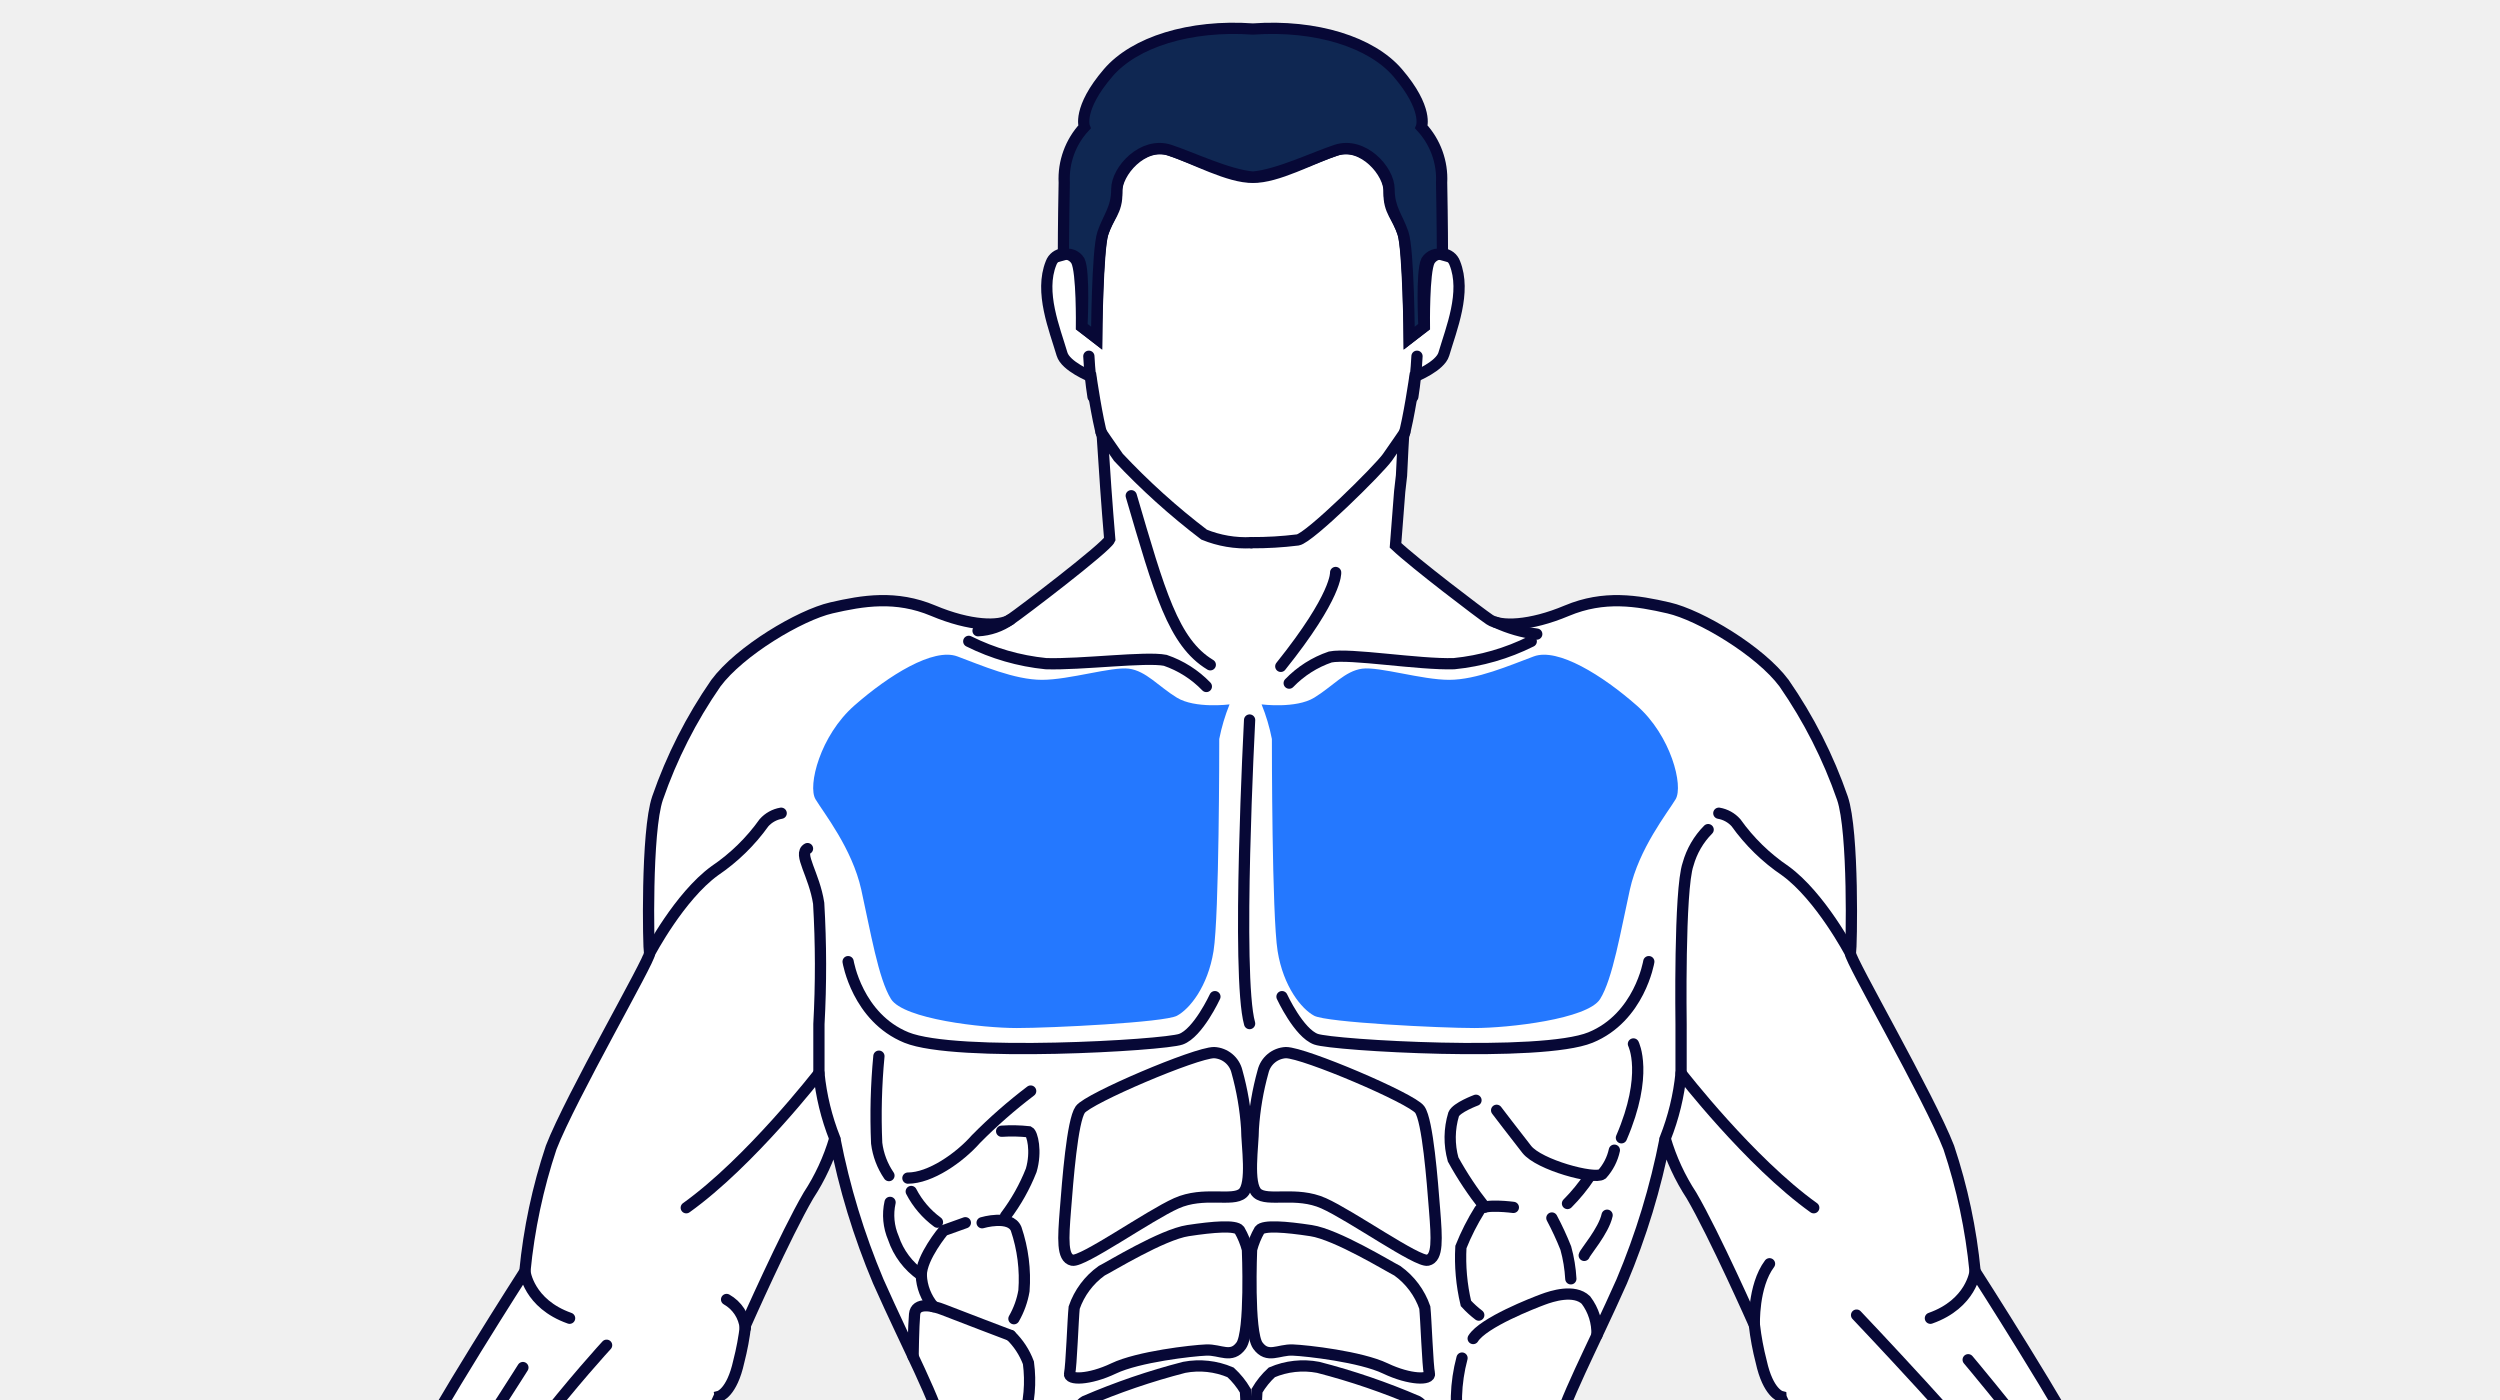
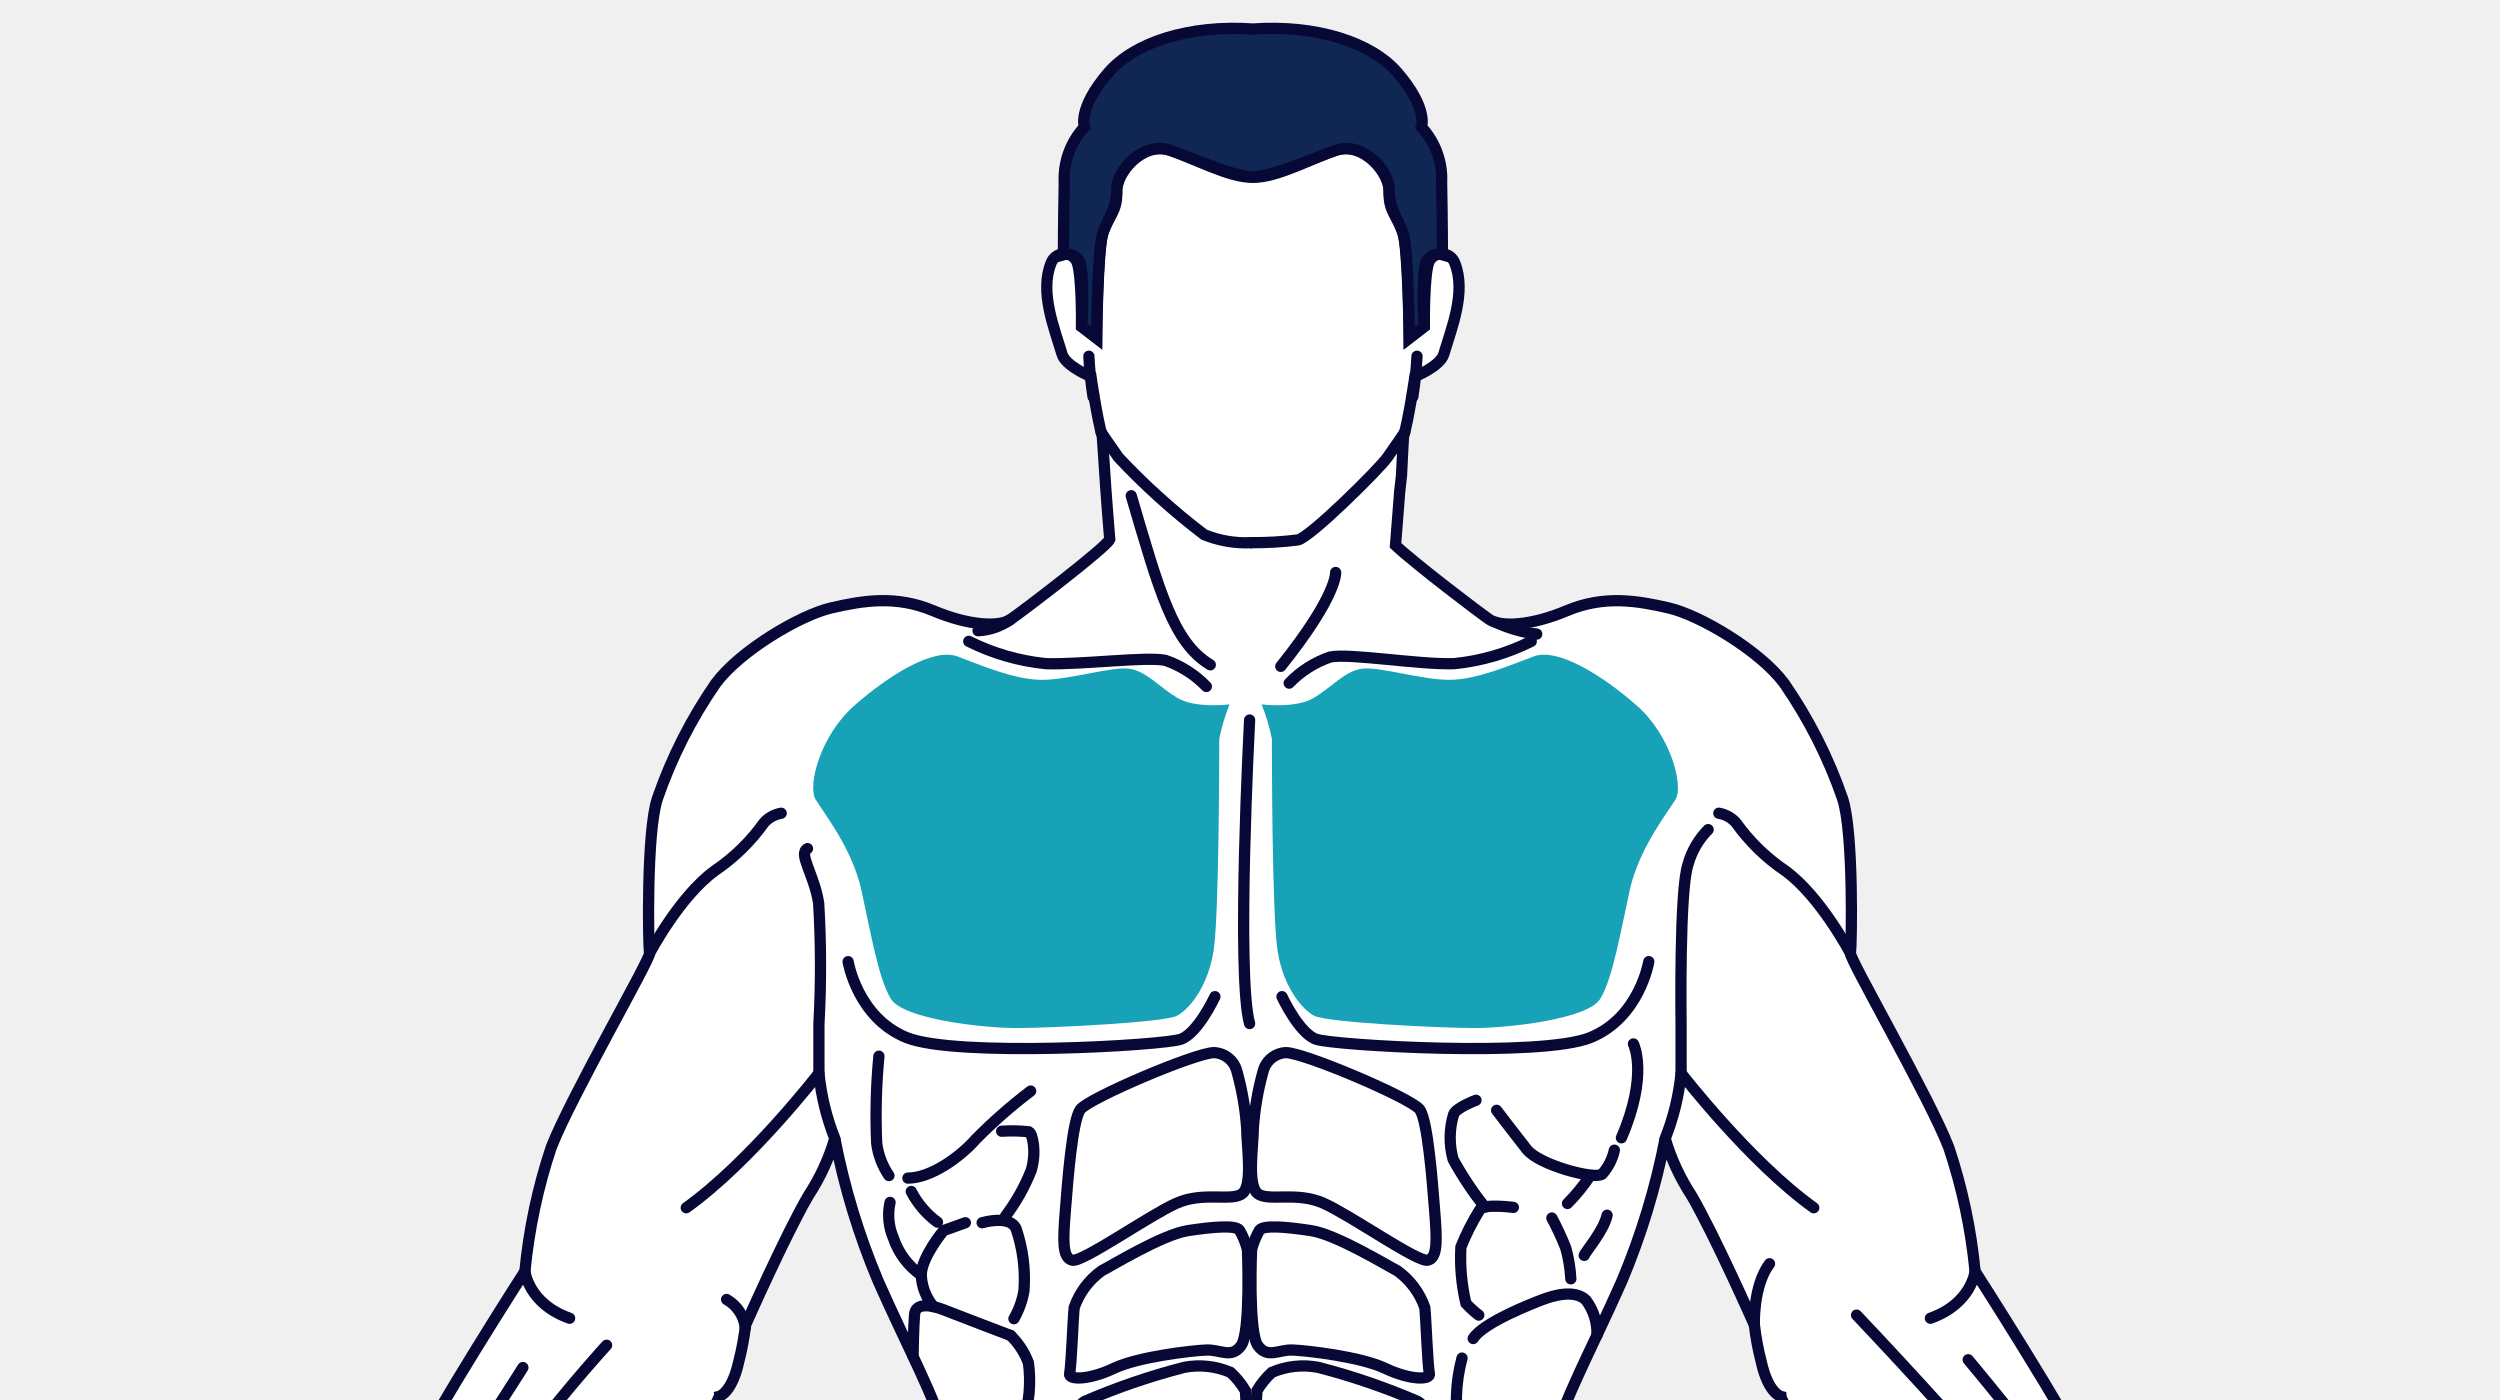
- <svg xmlns="http://www.w3.org/2000/svg" id="Layer_1" data-name="Layer 1" width="200" height="112" viewBox="0 0 200 112">
-   <defs>
-     <style>.cls-1,.cls-4{fill:none;}.cls-2{clip-path:url(#clip-path);}.cls-3{fill:#fff;}.cls-3,.cls-5,.cls-6{fill-rule:evenodd;}.cls-4{stroke:#070836;stroke-linecap:round;stroke-miterlimit:2.613;stroke-width:0.9px;}.cls-5{fill:#0f2752;}.cls-6{fill:#2478ff;}</style>
+ <svg xmlns="http://www.w3.org/2000/svg" id="Layer_1" data-name="Layer 1" width="200" height="112" viewBox="0 0 200 112" version="1.1">
+   <defs id="defs1">
+     <style id="style1">.cls-1,.cls-4{fill:none;}.cls-2{clip-path:url(#clip-path);}.cls-3{fill:#fff;}.cls-3,.cls-5,.cls-6{fill-rule:evenodd;}.cls-4{stroke:#070836;stroke-linecap:round;stroke-miterlimit:2.613;stroke-width:0.9px;}.cls-5{fill:#0f2752;}.cls-6{fill:#2478ff;}</style>
    <clipPath id="clip-path">
-       <rect class="cls-1" x="-29.6" y="-9.377" width="259.2" height="206.619" />
+       <rect class="cls-1" x="-29.6" y="-9.377" width="259.2" height="206.619" id="rect1" />
    </clipPath>
  </defs>
-   <g class="cls-2">
-     <path class="cls-3" d="M29.223,124.866v0m141.555,0v0M88.781,43.151c-.261.632-7.091,5.84-7.955,6.417-.869.58-3.202.535-6.176-.715s-5.624-.803-8.14-.223-7.319,3.438-9.241,6.027a37.944,37.944,0,0,0-4.666,9.196c-.915,2.679-.732,11.964-.64,12.41s-6.312,11.518-7.868,15.535a45.035,45.035,0,0,0-2.104,9.91s-7.228,11.25-9.516,15.893c-1.447,2.937-2.601,5.66-3.253,7.264-1.021,1.639-5.816,8.805-6.358,9.281-.135-.048-.196-.067-.196-.067a19.528,19.528,0,0,1-2.033.494,3.208,3.208,0,0,0-1.586.687c-.57.393-2.067,1.214-2.067,1.214s-3.658,1.351-4.494,1.613a26.054,26.054,0,0,0-4.75,3.445,13.957,13.957,0,0,1-4.123,2.088c-.94.261-2.871.313-3.08.731a3.713,3.713,0,0,0,1.096,3.236c1.044.731,1.984,1.618,4.02.731s3.706-1.618,3.706-1.618a27.672,27.672,0,0,1-1.149,4.124c-.469.887-3.601,5.69-4.437,7.099S.535,163.403.378,164.812s.418,1.723,1.618,1.879,2.558-1.2,3.184-2.244,6.003-9.344,6.003-9.344-6.89,12.267-7.099,13.52-.261,2.297,1.566,2.401,2.401-2.141,2.975-3.185,6.056-10.545,6.056-10.545-5.795,10.911-5.951,12.268.94,1.931,2.244,1.514,2.832-3.079,3.184-3.915,2.862-5.677,3.918-7.718v.371c-.914,2.29-3.205,7.32-2.248,8.233s2.425-1.558,3.381-3.117c.094-.153.228-.374.392-.646,1.097-1.771,4.267-7.084,5.61-9.412.27-.446,1.514-2.498,2.035-3.279.102-.153.265-.403.47-.724.707-1.061,1.513-2.3,2.271-3.588.401-.682.798-1.383,1.171-2.057.132-.235.253-.454.359-.653l.04-.075c1.006-1.851,1.764-3.358,1.832-3.495l.001-.001.009-.013c.103-.085,2.451-2.042,2.879-3.666q.06-.23.11-.431a81.799,81.799,0,0,1,5.785-6.882c4.3-4.464,11.712-10.714,13.541-14.464s1.83-3.839,1.83-3.839,1.006-.268,1.555-2.768a21.643,21.643,0,0,0,.549-2.946s3.202-7.232,5.032-10.357a17.122,17.122,0,0,0,2.104-4.554,57.684,57.684,0,0,0,3.477,11.428c2.379,5.357,4.758,9.732,5.215,12.142s-.64,9.286-1.281,12.946a33.31,33.31,0,0,1-1.4,5.636l.126,1.864c-1.067,2.478-3.293,7.676-3.565,12.986-.332,6.477-3.986,17.438-5.314,23.749s-1.993,11.19-1.993,11.19H98.589s-.332-4.796-.332-5.875-.415-1.827,0-2.906A11.454,11.454,0,0,1,100,171.671a11.452,11.452,0,0,1,1.744,2.574c.415,1.079,0,1.827,0,2.906s-.332,5.875-.332,5.875h36.537s-.664-4.879-1.993-11.19-4.982-17.272-5.314-23.749c-.272-5.311-2.498-10.508-3.565-12.986l-.286-2.539s-.347-1.3-.988-4.961-1.738-10.536-1.281-12.946,2.836-6.785,5.215-12.142a57.688,57.688,0,0,0,3.477-11.428,17.127,17.127,0,0,0,2.104,4.554c1.83,3.125,5.032,10.357,5.032,10.357a21.647,21.647,0,0,0,.549,2.946c.549,2.5,1.556,2.768,1.556,2.768s0,.089,1.83,3.839,9.241,10,13.541,14.464a81.839,81.839,0,0,1,5.785,6.882q.05.202.11.431c.427,1.623,2.776,3.58,2.879,3.666l.009.013.001.001c.069.137.826,1.645,1.832,3.495l.04.075c.106.199.227.418.359.653.373.675.769,1.375,1.171,2.057.757,1.288,1.564,2.526,2.271,3.588.205.321.368.571.47.724.521.78,1.765,2.832,2.035,3.279,1.343,2.328,4.514,7.64,5.61,9.412.164.272.297.492.391.646.956,1.558,2.424,4.03,3.381,3.117s-1.334-5.943-2.248-8.233v-.371c1.056,2.04,3.567,6.882,3.919,7.718s1.879,3.497,3.184,3.915,2.401-.157,2.244-1.514-5.951-12.268-5.951-12.268,5.481,9.501,6.056,10.545,1.148,3.289,2.975,3.185,1.775-1.149,1.566-2.401-7.099-13.52-7.099-13.52,5.376,8.3,6.003,9.344,1.984,2.401,3.184,2.244,1.775-.47,1.618-1.879-2.558-5.481-3.393-6.891-3.967-6.212-4.437-7.099a27.669,27.669,0,0,1-1.149-4.124s1.67.731,3.706,1.618,2.975,0,4.019-.731a3.712,3.712,0,0,0,1.096-3.236c-.208-.418-2.14-.47-3.08-.731a13.957,13.957,0,0,1-4.123-2.088,26.054,26.054,0,0,0-4.75-3.445c-.835-.261-4.494-1.613-4.494-1.613s-1.497-.82-2.067-1.214a3.207,3.207,0,0,0-1.586-.687,19.521,19.521,0,0,1-2.033-.494s-.061.019-.196.067c-.542-.476-5.337-7.641-6.358-9.281-.652-1.604-1.806-4.327-3.253-7.264-2.287-4.643-9.516-15.893-9.516-15.893a45.025,45.025,0,0,0-2.104-9.91c-1.555-4.018-7.959-15.089-7.868-15.535s.275-9.732-.64-12.41a37.945,37.945,0,0,0-4.666-9.196c-1.921-2.589-6.724-5.446-9.241-6.027s-5.166-1.027-8.14.223-5.306,1.295-6.176.715c-.749-.5-5.98-4.479-7.531-5.943l.335-4.311L112.12,38.05c.066-1.582.163-3.126.163-3.126.411-1.363.91-4.803.91-4.803s2.025-.81,2.314-1.794c.595-2.024,1.817-4.956.874-7.289a1.123,1.123,0,0,0-2.025-.173c-.463.868-.405,5.265-.405,5.265l-1.215.926s-.088-7.059-.493-8.389-1.17-1.735-1.113-3.297-2.091-4.051-4.232-3.357c-1.915.621-4.76,2.214-6.664,2.17-1.904.044-4.749-1.549-6.664-2.17-2.141-.694-4.29,1.794-4.232,3.357s-.708,1.966-1.113,3.297-.493,8.389-.493,8.389L86.518,26.13s.058-4.397-.405-5.265a1.123,1.123,0,0,0-2.025.173c-.944,2.333.278,5.265.874,7.289.289.984,2.314,1.794,2.314,1.794s.499,3.44.91,4.803C88.358,37.675,88.548,40.404,88.781,43.151Z" />
-     <path class="cls-4" d="M29.223,124.866v0m141.555,0v0M88.781,43.151c-.261.632-7.091,5.84-7.955,6.417-.869.58-3.202.535-6.176-.715s-5.624-.803-8.14-.223-7.319,3.438-9.241,6.027a37.944,37.944,0,0,0-4.666,9.196c-.915,2.679-.732,11.964-.64,12.41s-6.312,11.518-7.868,15.535a45.035,45.035,0,0,0-2.104,9.91s-7.228,11.25-9.516,15.893c-1.447,2.937-2.601,5.66-3.253,7.264-1.021,1.639-5.816,8.805-6.358,9.281-.135-.048-.196-.067-.196-.067a19.528,19.528,0,0,1-2.033.494,3.208,3.208,0,0,0-1.586.687c-.57.393-2.067,1.214-2.067,1.214s-3.658,1.351-4.494,1.613a26.054,26.054,0,0,0-4.75,3.445,13.957,13.957,0,0,1-4.123,2.088c-.94.261-2.871.313-3.08.731a3.713,3.713,0,0,0,1.096,3.236c1.044.731,1.984,1.618,4.02.731s3.706-1.618,3.706-1.618a27.672,27.672,0,0,1-1.149,4.124c-.469.887-3.601,5.69-4.437,7.099S.535,163.403.378,164.812s.418,1.723,1.618,1.879,2.558-1.2,3.184-2.244,6.003-9.344,6.003-9.344-6.89,12.267-7.099,13.52-.261,2.297,1.566,2.401,2.401-2.141,2.975-3.185,6.056-10.545,6.056-10.545-5.795,10.911-5.951,12.268.94,1.931,2.244,1.514,2.832-3.079,3.184-3.915,2.862-5.677,3.918-7.718v.371c-.914,2.29-3.205,7.32-2.248,8.233s2.425-1.558,3.381-3.117c.094-.153.228-.374.392-.646,1.097-1.771,4.267-7.084,5.61-9.412.27-.446,1.514-2.498,2.035-3.279.102-.153.265-.403.47-.724.707-1.061,1.513-2.3,2.271-3.588.401-.682.798-1.383,1.171-2.057.132-.235.253-.454.359-.653l.04-.075c1.006-1.851,1.764-3.358,1.832-3.495l.001-.001.009-.013c.103-.085,2.451-2.042,2.879-3.666q.06-.23.11-.431a81.799,81.799,0,0,1,5.785-6.882c4.3-4.464,11.712-10.714,13.541-14.464s1.83-3.839,1.83-3.839,1.006-.268,1.555-2.768a21.643,21.643,0,0,0,.549-2.946s3.202-7.232,5.032-10.357a17.122,17.122,0,0,0,2.104-4.554,57.684,57.684,0,0,0,3.477,11.428c2.379,5.357,4.758,9.732,5.215,12.142s-.64,9.286-1.281,12.946a33.31,33.31,0,0,1-1.4,5.636l.126,1.864c-1.067,2.478-3.293,7.676-3.565,12.986-.332,6.477-3.986,17.438-5.314,23.749s-1.993,11.19-1.993,11.19H98.589s-.332-4.796-.332-5.875-.415-1.827,0-2.906A11.454,11.454,0,0,1,100,171.671a11.452,11.452,0,0,1,1.744,2.574c.415,1.079,0,1.827,0,2.906s-.332,5.875-.332,5.875h36.537s-.664-4.879-1.993-11.19-4.982-17.272-5.314-23.749c-.272-5.311-2.498-10.508-3.565-12.986l-.286-2.539s-.347-1.3-.988-4.961-1.738-10.536-1.281-12.946,2.836-6.785,5.215-12.142a57.688,57.688,0,0,0,3.477-11.428,17.127,17.127,0,0,0,2.104,4.554c1.83,3.125,5.032,10.357,5.032,10.357a21.647,21.647,0,0,0,.549,2.946c.549,2.5,1.556,2.768,1.556,2.768s0,.089,1.83,3.839,9.241,10,13.541,14.464a81.839,81.839,0,0,1,5.785,6.882q.05.202.11.431c.427,1.623,2.776,3.58,2.879,3.666l.009.013.001.001c.069.137.826,1.645,1.832,3.495l.04.075c.106.199.227.418.359.653.373.675.769,1.375,1.171,2.057.757,1.288,1.564,2.526,2.271,3.588.205.321.368.571.47.724.521.78,1.765,2.832,2.035,3.279,1.343,2.328,4.514,7.64,5.61,9.412.164.272.297.492.391.646.956,1.558,2.424,4.03,3.381,3.117s-1.334-5.943-2.248-8.233v-.371c1.056,2.04,3.567,6.882,3.919,7.718s1.879,3.497,3.184,3.915,2.401-.157,2.244-1.514-5.951-12.268-5.951-12.268,5.481,9.501,6.056,10.545,1.148,3.289,2.975,3.185,1.775-1.149,1.566-2.401-7.099-13.52-7.099-13.52,5.376,8.3,6.003,9.344,1.984,2.401,3.184,2.244,1.775-.47,1.618-1.879-2.558-5.481-3.393-6.891-3.967-6.212-4.437-7.099a27.669,27.669,0,0,1-1.149-4.124s1.67.731,3.706,1.618,2.975,0,4.019-.731a3.712,3.712,0,0,0,1.096-3.236c-.208-.418-2.14-.47-3.08-.731a13.957,13.957,0,0,1-4.123-2.088,26.054,26.054,0,0,0-4.75-3.445c-.835-.261-4.494-1.613-4.494-1.613s-1.497-.82-2.067-1.214a3.207,3.207,0,0,0-1.586-.687,19.521,19.521,0,0,1-2.033-.494s-.061.019-.196.067c-.542-.476-5.337-7.641-6.358-9.281-.652-1.604-1.806-4.327-3.253-7.264-2.287-4.643-9.516-15.893-9.516-15.893a45.025,45.025,0,0,0-2.104-9.91c-1.555-4.018-7.959-15.089-7.868-15.535s.275-9.732-.64-12.41a37.945,37.945,0,0,0-4.666-9.196c-1.921-2.589-6.724-5.446-9.241-6.027s-5.166-1.027-8.14.223-5.306,1.295-6.176.715c-.749-.5-5.98-4.479-7.531-5.943l.335-4.311L112.12,38.05c.066-1.582.163-3.126.163-3.126.411-1.363.91-4.803.91-4.803s2.025-.81,2.314-1.794c.595-2.024,1.817-4.956.874-7.289a1.123,1.123,0,0,0-2.025-.173c-.463.868-.405,5.265-.405,5.265l-1.215.926s-.088-7.059-.493-8.389-1.17-1.735-1.113-3.297-2.091-4.051-4.232-3.357c-1.915.621-4.76,2.214-6.664,2.17-1.904.044-4.749-1.549-6.664-2.17-2.141-.694-4.29,1.794-4.232,3.357s-.708,1.966-1.113,3.297-.493,8.389-.493,8.389L86.518,26.13s.058-4.397-.405-5.265a1.123,1.123,0,0,0-2.025.173c-.944,2.333.278,5.265.874,7.289.289.984,2.314,1.794,2.314,1.794s.499,3.44.91,4.803C88.358,37.675,88.548,40.404,88.781,43.151Z" />
-     <path class="cls-5" d="M100.234,14.167c-2.011-.174-4.915-1.58-6.664-2.154-2.114-.694-4.225,1.562-4.227,3.124s-.662,2.198-1.118,3.529-.493,8.389-.493,8.389l-1.18-.926s.225-4.397-.204-5.265a1.134,1.134,0,0,0-1.276-.485s.005-2.639.067-5.763a6.092,6.092,0,0,1,1.616-4.455s-.581-1.446,1.901-4.339c2.099-2.446,6.515-3.857,11.578-3.501,5.063-.356,9.479,1.056,11.578,3.501,2.482,2.893,1.901,4.339,1.901,4.339a6.092,6.092,0,0,1,1.616,4.455c.061,3.124.067,5.763.067,5.763a1.134,1.134,0,0,0-1.276.485c-.43.868-.204,5.265-.204,5.265l-1.18.926s-.037-7.059-.493-8.389-1.116-1.967-1.118-3.529-2.113-3.819-4.227-3.124C105.149,12.587,102.245,13.993,100.234,14.167Z" />
-     <path class="cls-4" d="M100.234,14.167c-2.011-.174-4.915-1.58-6.664-2.154-2.114-.694-4.225,1.562-4.227,3.124s-.662,2.198-1.118,3.529-.493,8.389-.493,8.389l-1.18-.926s.225-4.397-.204-5.265a1.134,1.134,0,0,0-1.276-.485s.005-2.639.067-5.763a6.092,6.092,0,0,1,1.616-4.455s-.581-1.446,1.901-4.339c2.099-2.446,6.515-3.857,11.578-3.501,5.063-.356,9.479,1.056,11.578,3.501,2.482,2.893,1.901,4.339,1.901,4.339a6.092,6.092,0,0,1,1.616,4.455c.061,3.124.067,5.763.067,5.763a1.134,1.134,0,0,0-1.276.485c-.43.868-.204,5.265-.204,5.265l-1.18.926s-.037-7.059-.493-8.389-1.116-1.967-1.118-3.529-2.113-3.819-4.227-3.124C105.149,12.587,102.245,13.993,100.234,14.167Z" />
-     <path class="cls-4" d="M87.443,31.742a31.35,31.35,0,0,1-.335-3.243" />
-     <path class="cls-4" d="M100.104,43.415a8.873,8.873,0,0,1-3.775-.644,55.595,55.595,0,0,1-6.857-6.186c-.694-.984-1.387-2.009-1.387-2.009" />
-     <path class="cls-4" d="M113.025,31.742a31.392,31.392,0,0,0,.335-3.243" />
-     <path class="cls-4" d="M100.104,43.415a28.59,28.59,0,0,0,3.723-.22c.937-.156,6.475-5.627,7.169-6.61s1.387-2.009,1.387-2.009" />
-     <path class="cls-4" d="M66.787,91.085A19.358,19.358,0,0,1,65.514,85.86V81.932a85.649,85.649,0,0,0-.02-9.669c-.357-2.321-1.664-3.959-.893-4.375" />
-     <path class="cls-4" d="M41.991,101.71s.283,2.588,3.577,3.749" />
-     <path class="cls-4" d="M65.514,85.86s-5.489,7.098-10.613,10.759" />
-     <path class="cls-4" d="M51.964,76.264s2.388-4.554,5.224-6.608a15.499,15.499,0,0,0,3.934-3.839,2.377,2.377,0,0,1,1.372-.759" />
-     <path class="cls-4" d="M90.499,39.658c2.259,7.691,3.361,11.741,6.324,13.525" />
-     <path class="cls-4" d="M96.508,54.918A8.268,8.268,0,0,0,93.22,52.826c-1.555-.312-6.707.357-9.543.268a17.769,17.769,0,0,1-6.176-1.786" />
-     <path class="cls-4" d="M98.957,85.727a1.982,1.982,0,0,0-1.83-1.518c-1.464,0-10.065,3.661-10.705,4.553s-1.006,5.714-1.189,8.036-.275,3.839.549,4.018,6.13-3.571,8.326-4.553,4.483-.089,5.307-.804.32-3.839.32-5.178A22.442,22.442,0,0,0,98.957,85.727Z" />
-     <path class="cls-4" d="M99.795,99.967a6.317,6.317,0,0,0-.64-1.562c-.32-.402-2.059-.268-4.117.044s-6.268,2.902-6.908,3.214a6.061,6.061,0,0,0-2.196,2.946c-.092.848-.229,4.732-.366,5.268s1.555.536,3.523-.402,6.268-1.428,7.411-1.473,2.013.714,2.79-.357S99.795,99.967,99.795,99.967Z" />
-     <path class="cls-4" d="M99.633,111.262a6.409,6.409,0,0,0-1.189-1.473,6.392,6.392,0,0,0-3.706-.402,54.371,54.371,0,0,0-7.96,2.723c-.778.447-.823,1.696-.915,2.589s.091,6.205.091,7.098.869,1.339,1.921,1.384a76.957,76.957,0,0,0,9.882-1.92c1.51-.491,2.013-.937,2.15-1.741S99.633,111.262,99.633,111.262Z" />
-     <path class="cls-4" d="M133.213,91.085a19.357,19.357,0,0,0,1.273-5.224V81.932s-.155-10.741.559-12.794a6.321,6.321,0,0,1,1.607-2.768" />
-     <path class="cls-4" d="M158.009,101.71s-.283,2.588-3.577,3.749" />
-     <path class="cls-4" d="M134.487,85.86s5.489,7.098,10.613,10.759" />
-     <path class="cls-4" d="M148.036,76.264s-2.388-4.554-5.224-6.608a15.499,15.499,0,0,1-3.934-3.839,2.377,2.377,0,0,0-1.372-.759" />
-     <path class="cls-4" d="M106.851,45.799s.168,1.821-4.388,7.509" />
-     <path class="cls-4" d="M103.135,54.651a8.268,8.268,0,0,1,3.289-2.093c1.555-.313,7.064.625,9.9.536a17.768,17.768,0,0,0,6.176-1.786" />
-     <path class="cls-4" d="M101.043,85.727a1.982,1.982,0,0,1,1.83-1.518c1.464,0,10.065,3.661,10.705,4.553s1.006,5.714,1.189,8.036.275,3.839-.549,4.018-6.13-3.571-8.326-4.553-4.483-.089-5.306-.804-.32-3.839-.32-5.178A22.442,22.442,0,0,1,101.043,85.727Z" />
-     <path class="cls-4" d="M100.125,99.967a6.315,6.315,0,0,1,.64-1.562c.32-.402,2.059-.268,4.117.044s6.268,2.902,6.908,3.214a6.062,6.062,0,0,1,2.196,2.946c.092.848.229,4.732.366,5.268s-1.555.536-3.523-.402-6.268-1.428-7.411-1.473-2.013.714-2.791-.357S100.125,99.967,100.125,99.967Z" />
-     <path class="cls-4" d="M100.555,111.262a6.411,6.411,0,0,1,1.19-1.473,6.392,6.392,0,0,1,3.706-.402,54.375,54.375,0,0,1,7.96,2.723c.778.447.823,1.696.915,2.589s-.091,6.205-.091,7.098-.869,1.339-1.921,1.384a76.957,76.957,0,0,1-9.882-1.92c-1.51-.491-2.013-.937-2.15-1.741S100.555,111.262,100.555,111.262Z" />
-     <path class="cls-4" d="M99.968,57.602s-1.075,20.445,0,24.285" />
-     <path class="cls-4" d="M80.826,49.568a4.884,4.884,0,0,1-2.583.891" />
-     <path class="cls-4" d="M119.673,49.789a11.054,11.054,0,0,0,3.267.938" />
-     <path class="cls-4" d="M130.674,83.515s1.235,2.419-.961,7.508" />
-     <path class="cls-4" d="M67.849,76.931s.732,4.464,4.666,6.071,20.582.628,21.957.135,2.721-3.405,2.721-3.405" />
-     <path class="cls-4" d="M131.904,76.931s-.732,4.464-4.666,6.071-20.582.628-21.957.135-2.721-3.405-2.721-3.405" />
-     <path class="cls-6" d="M98.364,56.351s-2.745.357-4.209-.536-2.47-2.143-3.843-2.321-4.758.893-6.954.893-4.849-1.161-6.771-1.875-5.49,1.518-8.235,3.928-3.752,6.429-3.111,7.5,2.928,3.928,3.66,7.232,1.372,7.143,2.379,8.75,7.32,2.321,10.065,2.321,11.803-.446,12.81-.982,2.47-2.322,2.928-5.178.457-16.339.457-16.964a15.254,15.254,0,0,1,.823-2.768" />
-     <path class="cls-6" d="M100.926,56.351s2.745.357,4.209-.536,2.47-2.143,3.843-2.321,4.758.893,6.954.893,4.849-1.161,6.771-1.875,5.49,1.518,8.235,3.928,3.752,6.429,3.111,7.5-2.928,3.928-3.66,7.232-1.372,7.143-2.379,8.75-7.32,2.321-10.065,2.321-11.803-.446-12.809-.982-2.471-2.322-2.928-5.178-.457-16.339-.457-16.964a15.254,15.254,0,0,0-.823-2.768" />
-     <path class="cls-4" d="M82.453,87.284a40.986,40.986,0,0,0-4.375,3.839c-1.339,1.518-3.661,3.125-5.446,3.125" />
-     <path class="cls-4" d="M73.047,108.517s.031-2.394.12-3.376,1.429-.714,2.321-.357,5.357,2.053,5.357,2.053" />
-     <path class="cls-4" d="M74.681,104.532a4.18,4.18,0,0,1-.979-2.517c0-1.429,1.786-3.571,1.786-3.571l1.741-.625" />
-     <path class="cls-4" d="M72.899,95.319a7.086,7.086,0,0,0,2.098,2.455" />
-     <path class="cls-4" d="M80.131,90.498a12.336,12.336,0,0,1,2.188.045c.268.134.625,1.562.179,3.08a15.438,15.438,0,0,1-2.054,3.661" />
-     <path class="cls-4" d="M78.569,97.819s2.232-.67,2.723.491a12.536,12.536,0,0,1,.625,4.955,6.755,6.755,0,0,1-.803,2.232" />
-     <path class="cls-4" d="M80.845,106.837a5.941,5.941,0,0,1,1.429,2.188,10.865,10.865,0,0,1-.402,4.687A2.237,2.237,0,0,1,80.488,115.14" />
-     <path class="cls-4" d="M127.756,106.813a4.373,4.373,0,0,0-.884-2.811c-.938-.893-2.723-.312-3.438-.045s-4.777,1.83-5.58,3.125" />
-     <path class="cls-4" d="M116.962,108.645a13.348,13.348,0,0,0-.446,3.036c0,1.429-.089,2.679.491,2.946a5.203,5.203,0,0,0,1.339.357" />
-     <path class="cls-4" d="M121.069,96.592s-2.366-.312-2.679.179a18.761,18.761,0,0,0-1.518,2.991,15.858,15.858,0,0,0,.402,4.509,7.719,7.719,0,0,0,1.027.937" />
-     <path class="cls-4" d="M124.149,97.44a23.963,23.963,0,0,1,1.116,2.411,11.602,11.602,0,0,1,.402,2.455" />
-     <path class="cls-4" d="M126.738,100.431c.044-.223,1.562-1.964,1.83-3.214" />
-     <path class="cls-4" d="M127.185,94.092A14.357,14.357,0,0,1,125.399,96.28" />
-     <path class="cls-4" d="M118.782,96.565a27.386,27.386,0,0,1-2.534-3.812,6.481,6.481,0,0,1,.045-3.616c.223-.536,1.786-1.116,1.786-1.116" />
-     <path class="cls-4" d="M119.73,88.824s1.428,1.875,2.41,3.125,5.402,2.433,6.027,1.986a4.216,4.216,0,0,0,.982-1.92" />
-     <path class="cls-4" d="M70.313,84.494a50.322,50.322,0,0,0-.179,6.964,5.875,5.875,0,0,0,.982,2.589" />
-     <path class="cls-4" d="M71.205,96.19a4.665,4.665,0,0,0,.268,2.857,5.885,5.885,0,0,0,2.229,2.968" />
-     <path class="cls-4" d="M48.528,107.619s-10.803,11.696-14.732,21.339" />
-     <path class="cls-4" d="M41.832,109.404s-10.159,16.16-12.669,17.589" />
-     <path class="cls-4" d="M148.526,105.208s10,10.535,11.964,13.482,7.232,10.089,7.232,10.089" />
-     <path class="cls-4" d="M157.454,108.779s12.02,14.221,13.912,19.935" />
-     <path class="cls-4" d="M140.35,105.995s-.127-3.108,1.212-4.894" />
-     <path class="cls-4" d="M59.625,106.238a2.976,2.976,0,0,0-1.498-2.28" />
+   <g class="cls-2" clip-path="url(#clip-path)" id="g57">
+     <path class="cls-3" d="M29.223,124.866v0m141.555,0v0M88.781,43.151c-.261.632-7.091,5.84-7.955,6.417-.869.58-3.202.535-6.176-.715s-5.624-.803-8.14-.223-7.319,3.438-9.241,6.027a37.944,37.944,0,0,0-4.666,9.196c-.915,2.679-.732,11.964-.64,12.41s-6.312,11.518-7.868,15.535a45.035,45.035,0,0,0-2.104,9.91s-7.228,11.25-9.516,15.893c-1.447,2.937-2.601,5.66-3.253,7.264-1.021,1.639-5.816,8.805-6.358,9.281-.135-.048-.196-.067-.196-.067a19.528,19.528,0,0,1-2.033.494,3.208,3.208,0,0,0-1.586.687c-.57.393-2.067,1.214-2.067,1.214s-3.658,1.351-4.494,1.613a26.054,26.054,0,0,0-4.75,3.445,13.957,13.957,0,0,1-4.123,2.088c-.94.261-2.871.313-3.08.731a3.713,3.713,0,0,0,1.096,3.236c1.044.731,1.984,1.618,4.02.731s3.706-1.618,3.706-1.618a27.672,27.672,0,0,1-1.149,4.124c-.469.887-3.601,5.69-4.437,7.099S.535,163.403.378,164.812s.418,1.723,1.618,1.879,2.558-1.2,3.184-2.244,6.003-9.344,6.003-9.344-6.89,12.267-7.099,13.52-.261,2.297,1.566,2.401,2.401-2.141,2.975-3.185,6.056-10.545,6.056-10.545-5.795,10.911-5.951,12.268.94,1.931,2.244,1.514,2.832-3.079,3.184-3.915,2.862-5.677,3.918-7.718v.371c-.914,2.29-3.205,7.32-2.248,8.233s2.425-1.558,3.381-3.117c.094-.153.228-.374.392-.646,1.097-1.771,4.267-7.084,5.61-9.412.27-.446,1.514-2.498,2.035-3.279.102-.153.265-.403.47-.724.707-1.061,1.513-2.3,2.271-3.588.401-.682.798-1.383,1.171-2.057.132-.235.253-.454.359-.653l.04-.075c1.006-1.851,1.764-3.358,1.832-3.495l.001-.001.009-.013c.103-.085,2.451-2.042,2.879-3.666q.06-.23.11-.431a81.799,81.799,0,0,1,5.785-6.882c4.3-4.464,11.712-10.714,13.541-14.464s1.83-3.839,1.83-3.839,1.006-.268,1.555-2.768a21.643,21.643,0,0,0,.549-2.946s3.202-7.232,5.032-10.357a17.122,17.122,0,0,0,2.104-4.554,57.684,57.684,0,0,0,3.477,11.428c2.379,5.357,4.758,9.732,5.215,12.142s-.64,9.286-1.281,12.946a33.31,33.31,0,0,1-1.4,5.636l.126,1.864c-1.067,2.478-3.293,7.676-3.565,12.986-.332,6.477-3.986,17.438-5.314,23.749s-1.993,11.19-1.993,11.19H98.589s-.332-4.796-.332-5.875-.415-1.827,0-2.906A11.454,11.454,0,0,1,100,171.671a11.452,11.452,0,0,1,1.744,2.574c.415,1.079,0,1.827,0,2.906s-.332,5.875-.332,5.875h36.537s-.664-4.879-1.993-11.19-4.982-17.272-5.314-23.749c-.272-5.311-2.498-10.508-3.565-12.986l-.286-2.539s-.347-1.3-.988-4.961-1.738-10.536-1.281-12.946,2.836-6.785,5.215-12.142a57.688,57.688,0,0,0,3.477-11.428,17.127,17.127,0,0,0,2.104,4.554c1.83,3.125,5.032,10.357,5.032,10.357a21.647,21.647,0,0,0,.549,2.946c.549,2.5,1.556,2.768,1.556,2.768s0,.089,1.83,3.839,9.241,10,13.541,14.464a81.839,81.839,0,0,1,5.785,6.882q.05.202.11.431c.427,1.623,2.776,3.58,2.879,3.666l.009.013.001.001c.069.137.826,1.645,1.832,3.495l.04.075c.106.199.227.418.359.653.373.675.769,1.375,1.171,2.057.757,1.288,1.564,2.526,2.271,3.588.205.321.368.571.47.724.521.78,1.765,2.832,2.035,3.279,1.343,2.328,4.514,7.64,5.61,9.412.164.272.297.492.391.646.956,1.558,2.424,4.03,3.381,3.117s-1.334-5.943-2.248-8.233v-.371c1.056,2.04,3.567,6.882,3.919,7.718s1.879,3.497,3.184,3.915,2.401-.157,2.244-1.514-5.951-12.268-5.951-12.268,5.481,9.501,6.056,10.545,1.148,3.289,2.975,3.185,1.775-1.149,1.566-2.401-7.099-13.52-7.099-13.52,5.376,8.3,6.003,9.344,1.984,2.401,3.184,2.244,1.775-.47,1.618-1.879-2.558-5.481-3.393-6.891-3.967-6.212-4.437-7.099a27.669,27.669,0,0,1-1.149-4.124s1.67.731,3.706,1.618,2.975,0,4.019-.731a3.712,3.712,0,0,0,1.096-3.236c-.208-.418-2.14-.47-3.08-.731a13.957,13.957,0,0,1-4.123-2.088,26.054,26.054,0,0,0-4.75-3.445c-.835-.261-4.494-1.613-4.494-1.613s-1.497-.82-2.067-1.214a3.207,3.207,0,0,0-1.586-.687,19.521,19.521,0,0,1-2.033-.494s-.061.019-.196.067c-.542-.476-5.337-7.641-6.358-9.281-.652-1.604-1.806-4.327-3.253-7.264-2.287-4.643-9.516-15.893-9.516-15.893a45.025,45.025,0,0,0-2.104-9.91c-1.555-4.018-7.959-15.089-7.868-15.535s.275-9.732-.64-12.41a37.945,37.945,0,0,0-4.666-9.196c-1.921-2.589-6.724-5.446-9.241-6.027s-5.166-1.027-8.14.223-5.306,1.295-6.176.715c-.749-.5-5.98-4.479-7.531-5.943l.335-4.311L112.12,38.05c.066-1.582.163-3.126.163-3.126.411-1.363.91-4.803.91-4.803s2.025-.81,2.314-1.794c.595-2.024,1.817-4.956.874-7.289a1.123,1.123,0,0,0-2.025-.173c-.463.868-.405,5.265-.405,5.265l-1.215.926s-.088-7.059-.493-8.389-1.17-1.735-1.113-3.297-2.091-4.051-4.232-3.357c-1.915.621-4.76,2.214-6.664,2.17-1.904.044-4.749-1.549-6.664-2.17-2.141-.694-4.29,1.794-4.232,3.357s-.708,1.966-1.113,3.297-.493,8.389-.493,8.389L86.518,26.13s.058-4.397-.405-5.265a1.123,1.123,0,0,0-2.025.173c-.944,2.333.278,5.265.874,7.289.289.984,2.314,1.794,2.314,1.794s.499,3.44.91,4.803C88.358,37.675,88.548,40.404,88.781,43.151Z" id="path1" />
+     <path class="cls-4" d="M29.223,124.866v0m141.555,0v0M88.781,43.151c-.261.632-7.091,5.84-7.955,6.417-.869.58-3.202.535-6.176-.715s-5.624-.803-8.14-.223-7.319,3.438-9.241,6.027a37.944,37.944,0,0,0-4.666,9.196c-.915,2.679-.732,11.964-.64,12.41s-6.312,11.518-7.868,15.535a45.035,45.035,0,0,0-2.104,9.91s-7.228,11.25-9.516,15.893c-1.447,2.937-2.601,5.66-3.253,7.264-1.021,1.639-5.816,8.805-6.358,9.281-.135-.048-.196-.067-.196-.067a19.528,19.528,0,0,1-2.033.494,3.208,3.208,0,0,0-1.586.687c-.57.393-2.067,1.214-2.067,1.214s-3.658,1.351-4.494,1.613a26.054,26.054,0,0,0-4.75,3.445,13.957,13.957,0,0,1-4.123,2.088c-.94.261-2.871.313-3.08.731a3.713,3.713,0,0,0,1.096,3.236c1.044.731,1.984,1.618,4.02.731s3.706-1.618,3.706-1.618a27.672,27.672,0,0,1-1.149,4.124c-.469.887-3.601,5.69-4.437,7.099S.535,163.403.378,164.812s.418,1.723,1.618,1.879,2.558-1.2,3.184-2.244,6.003-9.344,6.003-9.344-6.89,12.267-7.099,13.52-.261,2.297,1.566,2.401,2.401-2.141,2.975-3.185,6.056-10.545,6.056-10.545-5.795,10.911-5.951,12.268.94,1.931,2.244,1.514,2.832-3.079,3.184-3.915,2.862-5.677,3.918-7.718v.371c-.914,2.29-3.205,7.32-2.248,8.233s2.425-1.558,3.381-3.117c.094-.153.228-.374.392-.646,1.097-1.771,4.267-7.084,5.61-9.412.27-.446,1.514-2.498,2.035-3.279.102-.153.265-.403.47-.724.707-1.061,1.513-2.3,2.271-3.588.401-.682.798-1.383,1.171-2.057.132-.235.253-.454.359-.653l.04-.075c1.006-1.851,1.764-3.358,1.832-3.495l.001-.001.009-.013c.103-.085,2.451-2.042,2.879-3.666q.06-.23.11-.431a81.799,81.799,0,0,1,5.785-6.882c4.3-4.464,11.712-10.714,13.541-14.464s1.83-3.839,1.83-3.839,1.006-.268,1.555-2.768a21.643,21.643,0,0,0,.549-2.946s3.202-7.232,5.032-10.357a17.122,17.122,0,0,0,2.104-4.554,57.684,57.684,0,0,0,3.477,11.428c2.379,5.357,4.758,9.732,5.215,12.142s-.64,9.286-1.281,12.946a33.31,33.31,0,0,1-1.4,5.636l.126,1.864c-1.067,2.478-3.293,7.676-3.565,12.986-.332,6.477-3.986,17.438-5.314,23.749s-1.993,11.19-1.993,11.19H98.589s-.332-4.796-.332-5.875-.415-1.827,0-2.906A11.454,11.454,0,0,1,100,171.671a11.452,11.452,0,0,1,1.744,2.574c.415,1.079,0,1.827,0,2.906s-.332,5.875-.332,5.875h36.537s-.664-4.879-1.993-11.19-4.982-17.272-5.314-23.749c-.272-5.311-2.498-10.508-3.565-12.986l-.286-2.539s-.347-1.3-.988-4.961-1.738-10.536-1.281-12.946,2.836-6.785,5.215-12.142a57.688,57.688,0,0,0,3.477-11.428,17.127,17.127,0,0,0,2.104,4.554c1.83,3.125,5.032,10.357,5.032,10.357a21.647,21.647,0,0,0,.549,2.946c.549,2.5,1.556,2.768,1.556,2.768s0,.089,1.83,3.839,9.241,10,13.541,14.464a81.839,81.839,0,0,1,5.785,6.882q.05.202.11.431c.427,1.623,2.776,3.58,2.879,3.666l.009.013.001.001c.069.137.826,1.645,1.832,3.495l.04.075c.106.199.227.418.359.653.373.675.769,1.375,1.171,2.057.757,1.288,1.564,2.526,2.271,3.588.205.321.368.571.47.724.521.78,1.765,2.832,2.035,3.279,1.343,2.328,4.514,7.64,5.61,9.412.164.272.297.492.391.646.956,1.558,2.424,4.03,3.381,3.117s-1.334-5.943-2.248-8.233v-.371c1.056,2.04,3.567,6.882,3.919,7.718s1.879,3.497,3.184,3.915,2.401-.157,2.244-1.514-5.951-12.268-5.951-12.268,5.481,9.501,6.056,10.545,1.148,3.289,2.975,3.185,1.775-1.149,1.566-2.401-7.099-13.52-7.099-13.52,5.376,8.3,6.003,9.344,1.984,2.401,3.184,2.244,1.775-.47,1.618-1.879-2.558-5.481-3.393-6.891-3.967-6.212-4.437-7.099a27.669,27.669,0,0,1-1.149-4.124s1.67.731,3.706,1.618,2.975,0,4.019-.731a3.712,3.712,0,0,0,1.096-3.236c-.208-.418-2.14-.47-3.08-.731a13.957,13.957,0,0,1-4.123-2.088,26.054,26.054,0,0,0-4.75-3.445c-.835-.261-4.494-1.613-4.494-1.613s-1.497-.82-2.067-1.214a3.207,3.207,0,0,0-1.586-.687,19.521,19.521,0,0,1-2.033-.494s-.061.019-.196.067c-.542-.476-5.337-7.641-6.358-9.281-.652-1.604-1.806-4.327-3.253-7.264-2.287-4.643-9.516-15.893-9.516-15.893a45.025,45.025,0,0,0-2.104-9.91c-1.555-4.018-7.959-15.089-7.868-15.535s.275-9.732-.64-12.41a37.945,37.945,0,0,0-4.666-9.196c-1.921-2.589-6.724-5.446-9.241-6.027s-5.166-1.027-8.14.223-5.306,1.295-6.176.715c-.749-.5-5.98-4.479-7.531-5.943l.335-4.311L112.12,38.05c.066-1.582.163-3.126.163-3.126.411-1.363.91-4.803.91-4.803s2.025-.81,2.314-1.794c.595-2.024,1.817-4.956.874-7.289a1.123,1.123,0,0,0-2.025-.173c-.463.868-.405,5.265-.405,5.265l-1.215.926s-.088-7.059-.493-8.389-1.17-1.735-1.113-3.297-2.091-4.051-4.232-3.357c-1.915.621-4.76,2.214-6.664,2.17-1.904.044-4.749-1.549-6.664-2.17-2.141-.694-4.29,1.794-4.232,3.357s-.708,1.966-1.113,3.297-.493,8.389-.493,8.389L86.518,26.13s.058-4.397-.405-5.265a1.123,1.123,0,0,0-2.025.173c-.944,2.333.278,5.265.874,7.289.289.984,2.314,1.794,2.314,1.794s.499,3.44.91,4.803C88.358,37.675,88.548,40.404,88.781,43.151Z" id="path2" />
+     <path class="cls-5" d="M100.234,14.167c-2.011-.174-4.915-1.58-6.664-2.154-2.114-.694-4.225,1.562-4.227,3.124s-.662,2.198-1.118,3.529-.493,8.389-.493,8.389l-1.18-.926s.225-4.397-.204-5.265a1.134,1.134,0,0,0-1.276-.485s.005-2.639.067-5.763a6.092,6.092,0,0,1,1.616-4.455s-.581-1.446,1.901-4.339c2.099-2.446,6.515-3.857,11.578-3.501,5.063-.356,9.479,1.056,11.578,3.501,2.482,2.893,1.901,4.339,1.901,4.339a6.092,6.092,0,0,1,1.616,4.455c.061,3.124.067,5.763.067,5.763a1.134,1.134,0,0,0-1.276.485c-.43.868-.204,5.265-.204,5.265l-1.18.926s-.037-7.059-.493-8.389-1.116-1.967-1.118-3.529-2.113-3.819-4.227-3.124C105.149,12.587,102.245,13.993,100.234,14.167Z" id="path3" />
+     <path class="cls-4" d="M100.234,14.167c-2.011-.174-4.915-1.58-6.664-2.154-2.114-.694-4.225,1.562-4.227,3.124s-.662,2.198-1.118,3.529-.493,8.389-.493,8.389l-1.18-.926s.225-4.397-.204-5.265a1.134,1.134,0,0,0-1.276-.485s.005-2.639.067-5.763a6.092,6.092,0,0,1,1.616-4.455s-.581-1.446,1.901-4.339c2.099-2.446,6.515-3.857,11.578-3.501,5.063-.356,9.479,1.056,11.578,3.501,2.482,2.893,1.901,4.339,1.901,4.339a6.092,6.092,0,0,1,1.616,4.455c.061,3.124.067,5.763.067,5.763a1.134,1.134,0,0,0-1.276.485c-.43.868-.204,5.265-.204,5.265l-1.18.926s-.037-7.059-.493-8.389-1.116-1.967-1.118-3.529-2.113-3.819-4.227-3.124C105.149,12.587,102.245,13.993,100.234,14.167Z" id="path4" />
+     <path class="cls-4" d="M87.443,31.742a31.35,31.35,0,0,1-.335-3.243" id="path5" />
+     <path class="cls-4" d="M100.104,43.415a8.873,8.873,0,0,1-3.775-.644,55.595,55.595,0,0,1-6.857-6.186c-.694-.984-1.387-2.009-1.387-2.009" id="path6" />
+     <path class="cls-4" d="M113.025,31.742a31.392,31.392,0,0,0,.335-3.243" id="path7" />
+     <path class="cls-4" d="M100.104,43.415a28.59,28.59,0,0,0,3.723-.22c.937-.156,6.475-5.627,7.169-6.61s1.387-2.009,1.387-2.009" id="path8" />
+     <path class="cls-4" d="M66.787,91.085A19.358,19.358,0,0,1,65.514,85.86V81.932a85.649,85.649,0,0,0-.02-9.669c-.357-2.321-1.664-3.959-.893-4.375" id="path9" />
+     <path class="cls-4" d="M41.991,101.71s.283,2.588,3.577,3.749" id="path10" />
+     <path class="cls-4" d="M65.514,85.86s-5.489,7.098-10.613,10.759" id="path11" />
+     <path class="cls-4" d="M51.964,76.264s2.388-4.554,5.224-6.608a15.499,15.499,0,0,0,3.934-3.839,2.377,2.377,0,0,1,1.372-.759" id="path12" />
+     <path class="cls-4" d="M90.499,39.658c2.259,7.691,3.361,11.741,6.324,13.525" id="path13" />
+     <path class="cls-4" d="M96.508,54.918A8.268,8.268,0,0,0,93.22,52.826c-1.555-.312-6.707.357-9.543.268a17.769,17.769,0,0,1-6.176-1.786" id="path14" />
+     <path class="cls-4" d="M98.957,85.727a1.982,1.982,0,0,0-1.83-1.518c-1.464,0-10.065,3.661-10.705,4.553s-1.006,5.714-1.189,8.036-.275,3.839.549,4.018,6.13-3.571,8.326-4.553,4.483-.089,5.307-.804.32-3.839.32-5.178A22.442,22.442,0,0,0,98.957,85.727Z" id="path15" />
+     <path class="cls-4" d="M99.795,99.967a6.317,6.317,0,0,0-.64-1.562c-.32-.402-2.059-.268-4.117.044s-6.268,2.902-6.908,3.214a6.061,6.061,0,0,0-2.196,2.946c-.092.848-.229,4.732-.366,5.268s1.555.536,3.523-.402,6.268-1.428,7.411-1.473,2.013.714,2.79-.357S99.795,99.967,99.795,99.967Z" id="path16" />
+     <path class="cls-4" d="M99.633,111.262a6.409,6.409,0,0,0-1.189-1.473,6.392,6.392,0,0,0-3.706-.402,54.371,54.371,0,0,0-7.96,2.723c-.778.447-.823,1.696-.915,2.589s.091,6.205.091,7.098.869,1.339,1.921,1.384a76.957,76.957,0,0,0,9.882-1.92c1.51-.491,2.013-.937,2.15-1.741S99.633,111.262,99.633,111.262Z" id="path17" />
+     <path class="cls-4" d="M133.213,91.085a19.357,19.357,0,0,0,1.273-5.224V81.932s-.155-10.741.559-12.794a6.321,6.321,0,0,1,1.607-2.768" id="path18" />
+     <path class="cls-4" d="M158.009,101.71s-.283,2.588-3.577,3.749" id="path19" />
+     <path class="cls-4" d="M134.487,85.86s5.489,7.098,10.613,10.759" id="path20" />
+     <path class="cls-4" d="M148.036,76.264s-2.388-4.554-5.224-6.608a15.499,15.499,0,0,1-3.934-3.839,2.377,2.377,0,0,0-1.372-.759" id="path21" />
+     <path class="cls-4" d="M106.851,45.799s.168,1.821-4.388,7.509" id="path22" />
+     <path class="cls-4" d="M103.135,54.651a8.268,8.268,0,0,1,3.289-2.093c1.555-.313,7.064.625,9.9.536a17.768,17.768,0,0,0,6.176-1.786" id="path23" />
+     <path class="cls-4" d="M101.043,85.727a1.982,1.982,0,0,1,1.83-1.518c1.464,0,10.065,3.661,10.705,4.553s1.006,5.714,1.189,8.036.275,3.839-.549,4.018-6.13-3.571-8.326-4.553-4.483-.089-5.306-.804-.32-3.839-.32-5.178A22.442,22.442,0,0,1,101.043,85.727Z" id="path24" />
+     <path class="cls-4" d="M100.125,99.967a6.315,6.315,0,0,1,.64-1.562c.32-.402,2.059-.268,4.117.044s6.268,2.902,6.908,3.214a6.062,6.062,0,0,1,2.196,2.946c.092.848.229,4.732.366,5.268s-1.555.536-3.523-.402-6.268-1.428-7.411-1.473-2.013.714-2.791-.357S100.125,99.967,100.125,99.967Z" id="path25" />
+     <path class="cls-4" d="M100.555,111.262a6.411,6.411,0,0,1,1.19-1.473,6.392,6.392,0,0,1,3.706-.402,54.375,54.375,0,0,1,7.96,2.723c.778.447.823,1.696.915,2.589s-.091,6.205-.091,7.098-.869,1.339-1.921,1.384a76.957,76.957,0,0,1-9.882-1.92c-1.51-.491-2.013-.937-2.15-1.741S100.555,111.262,100.555,111.262Z" id="path26" />
+     <path class="cls-4" d="M99.968,57.602s-1.075,20.445,0,24.285" id="path27" />
+     <path class="cls-4" d="M80.826,49.568a4.884,4.884,0,0,1-2.583.891" id="path28" />
+     <path class="cls-4" d="M119.673,49.789a11.054,11.054,0,0,0,3.267.938" id="path29" />
+     <path class="cls-4" d="M130.674,83.515s1.235,2.419-.961,7.508" id="path30" />
+     <path class="cls-4" d="M67.849,76.931s.732,4.464,4.666,6.071,20.582.628,21.957.135,2.721-3.405,2.721-3.405" id="path31" />
+     <path class="cls-4" d="M131.904,76.931s-.732,4.464-4.666,6.071-20.582.628-21.957.135-2.721-3.405-2.721-3.405" id="path32" />
+     <path class="cls-6" d="M98.364,56.351s-2.745.357-4.209-.536-2.47-2.143-3.843-2.321-4.758.893-6.954.893-4.849-1.161-6.771-1.875-5.49,1.518-8.235,3.928-3.752,6.429-3.111,7.5,2.928,3.928,3.66,7.232,1.372,7.143,2.379,8.75,7.32,2.321,10.065,2.321,11.803-.446,12.81-.982,2.47-2.322,2.928-5.178.457-16.339.457-16.964a15.254,15.254,0,0,1,.823-2.768" id="path33" style="fill:#17a2b8" />
+     <path class="cls-6" d="M100.926,56.351s2.745.357,4.209-.536,2.47-2.143,3.843-2.321,4.758.893,6.954.893,4.849-1.161,6.771-1.875,5.49,1.518,8.235,3.928,3.752,6.429,3.111,7.5-2.928,3.928-3.66,7.232-1.372,7.143-2.379,8.75-7.32,2.321-10.065,2.321-11.803-.446-12.809-.982-2.471-2.322-2.928-5.178-.457-16.339-.457-16.964a15.254,15.254,0,0,0-.823-2.768" id="path34" style="fill:#17a2b8" />
+     <path class="cls-4" d="M82.453,87.284a40.986,40.986,0,0,0-4.375,3.839c-1.339,1.518-3.661,3.125-5.446,3.125" id="path35" />
+     <path class="cls-4" d="M73.047,108.517s.031-2.394.12-3.376,1.429-.714,2.321-.357,5.357,2.053,5.357,2.053" id="path36" />
+     <path class="cls-4" d="M74.681,104.532a4.18,4.18,0,0,1-.979-2.517c0-1.429,1.786-3.571,1.786-3.571l1.741-.625" id="path37" />
+     <path class="cls-4" d="M72.899,95.319a7.086,7.086,0,0,0,2.098,2.455" id="path38" />
+     <path class="cls-4" d="M80.131,90.498a12.336,12.336,0,0,1,2.188.045c.268.134.625,1.562.179,3.08a15.438,15.438,0,0,1-2.054,3.661" id="path39" />
+     <path class="cls-4" d="M78.569,97.819s2.232-.67,2.723.491a12.536,12.536,0,0,1,.625,4.955,6.755,6.755,0,0,1-.803,2.232" id="path40" />
+     <path class="cls-4" d="M80.845,106.837a5.941,5.941,0,0,1,1.429,2.188,10.865,10.865,0,0,1-.402,4.687A2.237,2.237,0,0,1,80.488,115.14" id="path41" />
+     <path class="cls-4" d="M127.756,106.813a4.373,4.373,0,0,0-.884-2.811c-.938-.893-2.723-.312-3.438-.045s-4.777,1.83-5.58,3.125" id="path42" />
+     <path class="cls-4" d="M116.962,108.645a13.348,13.348,0,0,0-.446,3.036c0,1.429-.089,2.679.491,2.946a5.203,5.203,0,0,0,1.339.357" id="path43" />
+     <path class="cls-4" d="M121.069,96.592s-2.366-.312-2.679.179a18.761,18.761,0,0,0-1.518,2.991,15.858,15.858,0,0,0,.402,4.509,7.719,7.719,0,0,0,1.027.937" id="path44" />
+     <path class="cls-4" d="M124.149,97.44a23.963,23.963,0,0,1,1.116,2.411,11.602,11.602,0,0,1,.402,2.455" id="path45" />
+     <path class="cls-4" d="M126.738,100.431c.044-.223,1.562-1.964,1.83-3.214" id="path46" />
+     <path class="cls-4" d="M127.185,94.092A14.357,14.357,0,0,1,125.399,96.28" id="path47" />
+     <path class="cls-4" d="M118.782,96.565a27.386,27.386,0,0,1-2.534-3.812,6.481,6.481,0,0,1,.045-3.616c.223-.536,1.786-1.116,1.786-1.116" id="path48" />
+     <path class="cls-4" d="M119.73,88.824s1.428,1.875,2.41,3.125,5.402,2.433,6.027,1.986a4.216,4.216,0,0,0,.982-1.92" id="path49" />
+     <path class="cls-4" d="M70.313,84.494a50.322,50.322,0,0,0-.179,6.964,5.875,5.875,0,0,0,.982,2.589" id="path50" />
+     <path class="cls-4" d="M71.205,96.19a4.665,4.665,0,0,0,.268,2.857,5.885,5.885,0,0,0,2.229,2.968" id="path51" />
+     <path class="cls-4" d="M48.528,107.619s-10.803,11.696-14.732,21.339" id="path52" />
+     <path class="cls-4" d="M41.832,109.404s-10.159,16.16-12.669,17.589" id="path53" />
+     <path class="cls-4" d="M148.526,105.208s10,10.535,11.964,13.482,7.232,10.089,7.232,10.089" id="path54" />
+     <path class="cls-4" d="M157.454,108.779s12.02,14.221,13.912,19.935" id="path55" />
+     <path class="cls-4" d="M140.35,105.995s-.127-3.108,1.212-4.894" id="path56" />
+     <path class="cls-4" d="M59.625,106.238a2.976,2.976,0,0,0-1.498-2.28" id="path57" />
  </g>
</svg>
